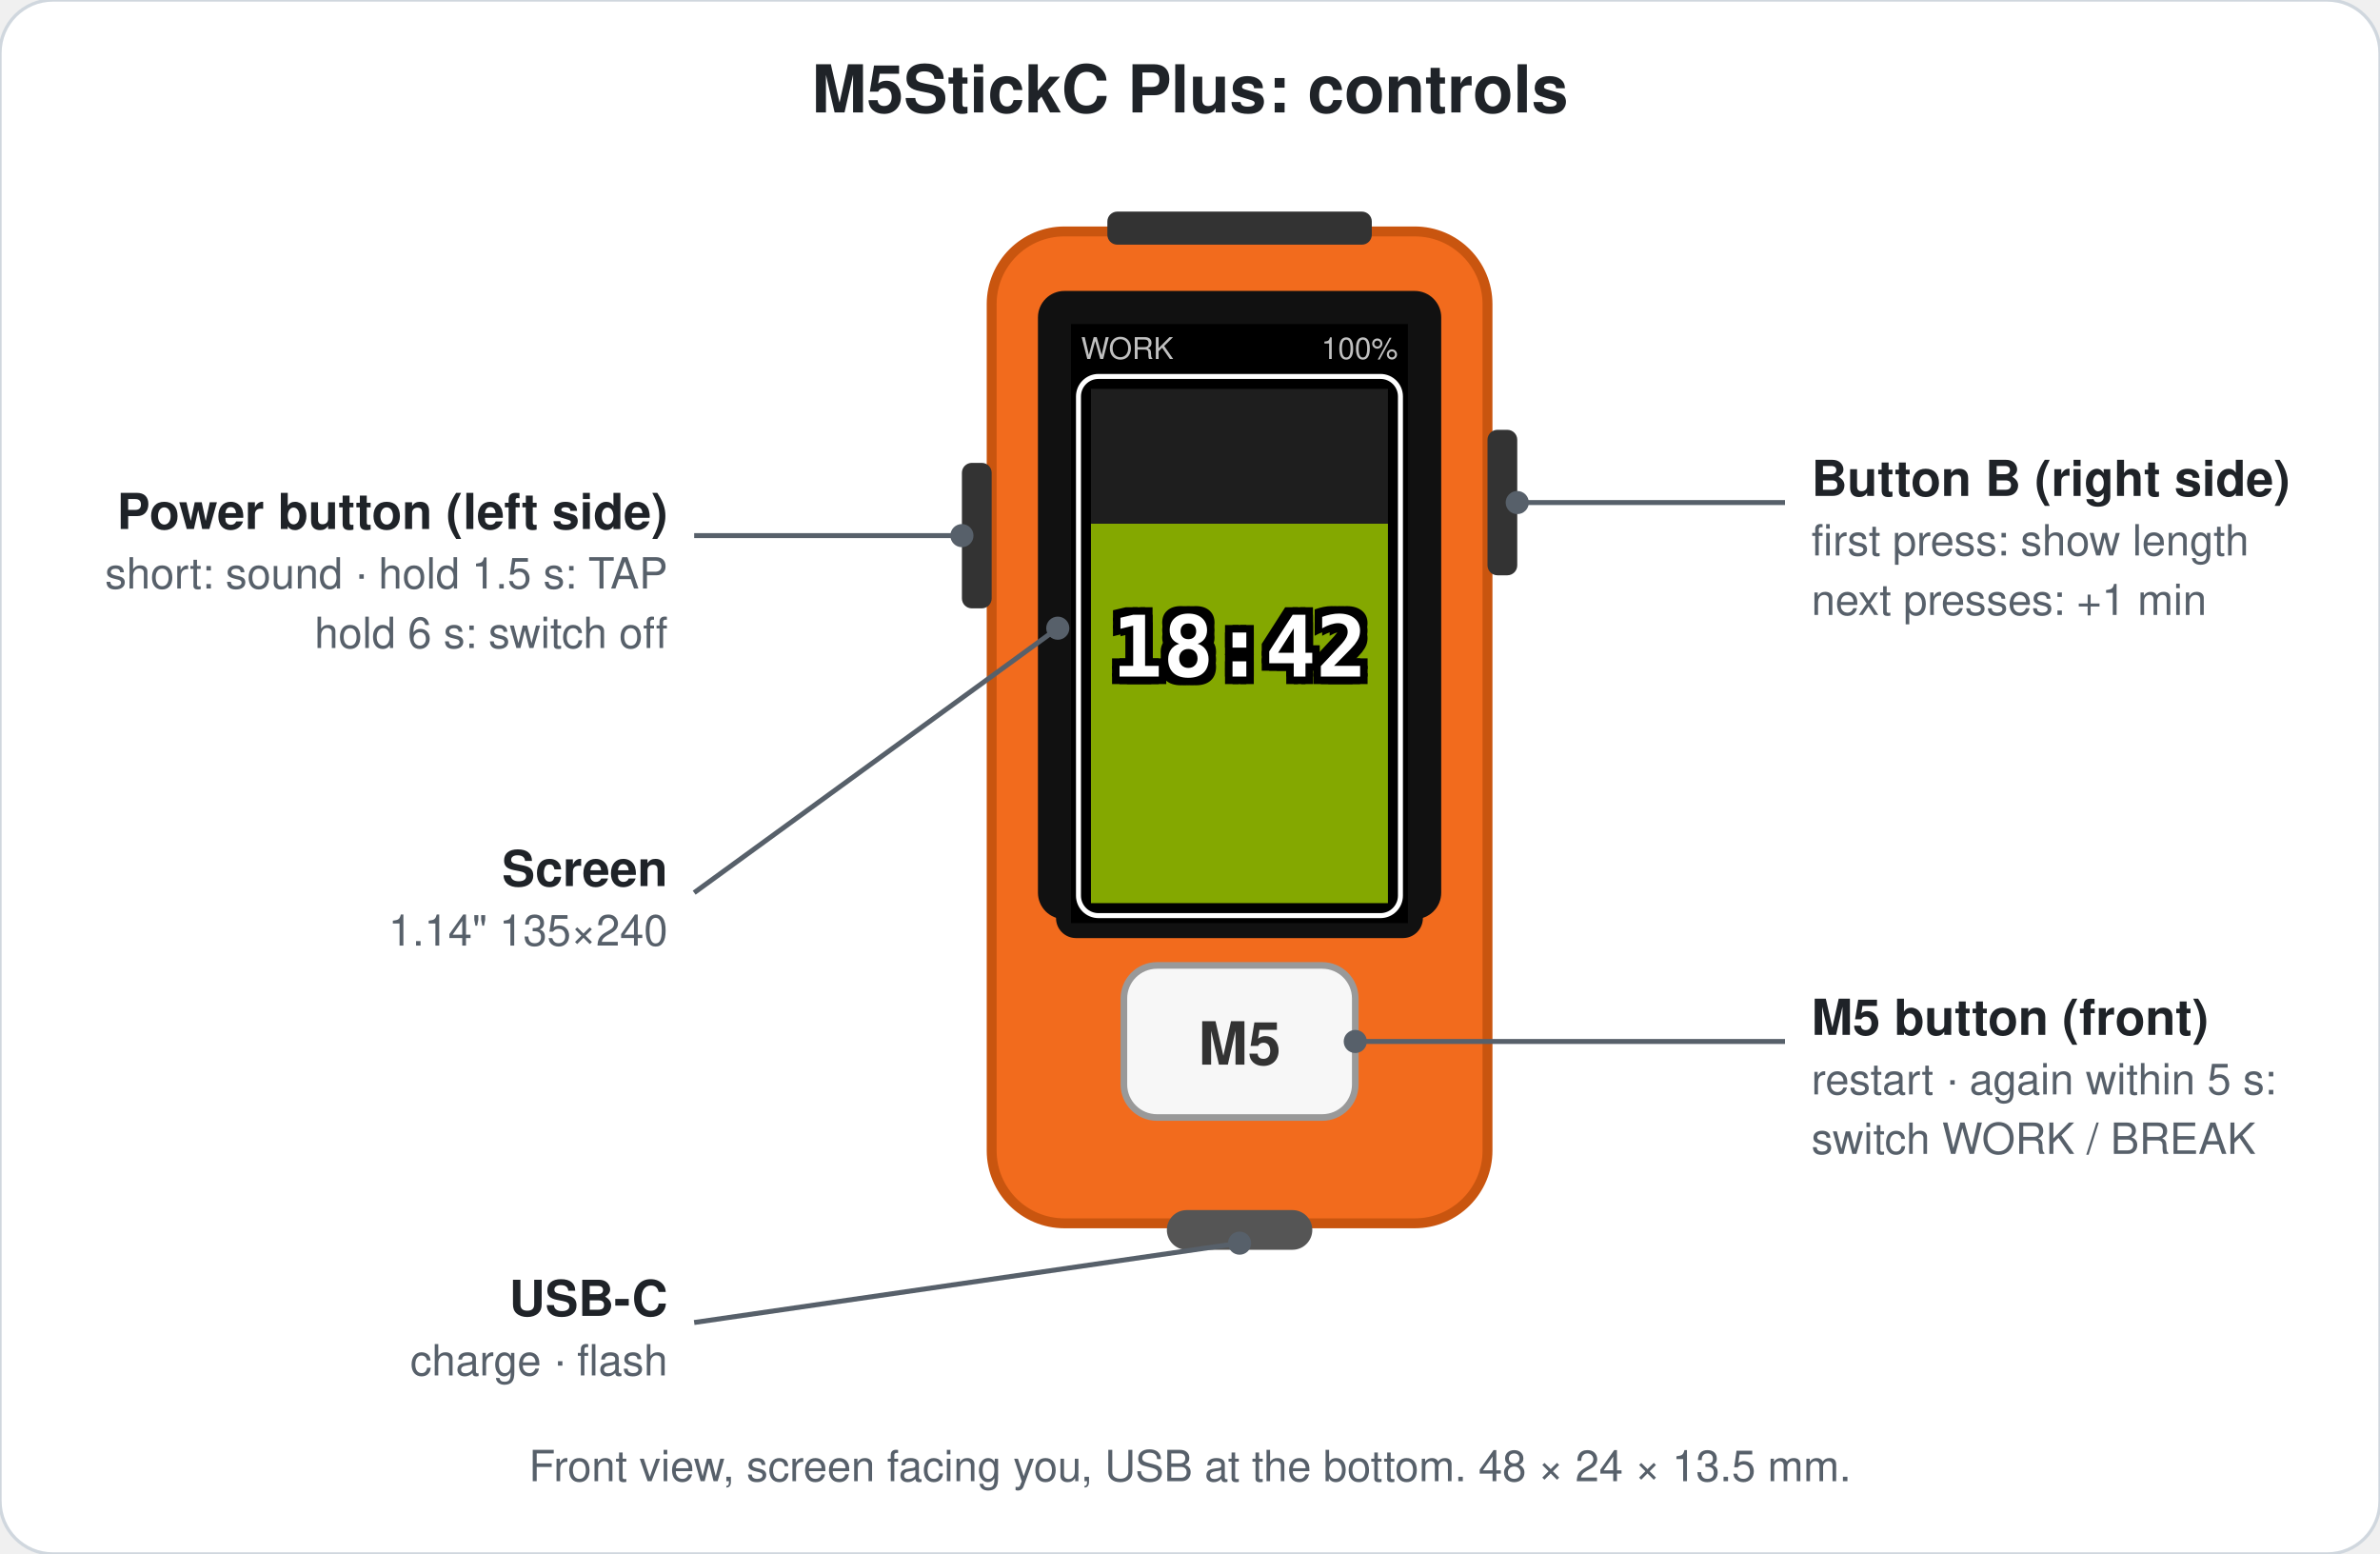
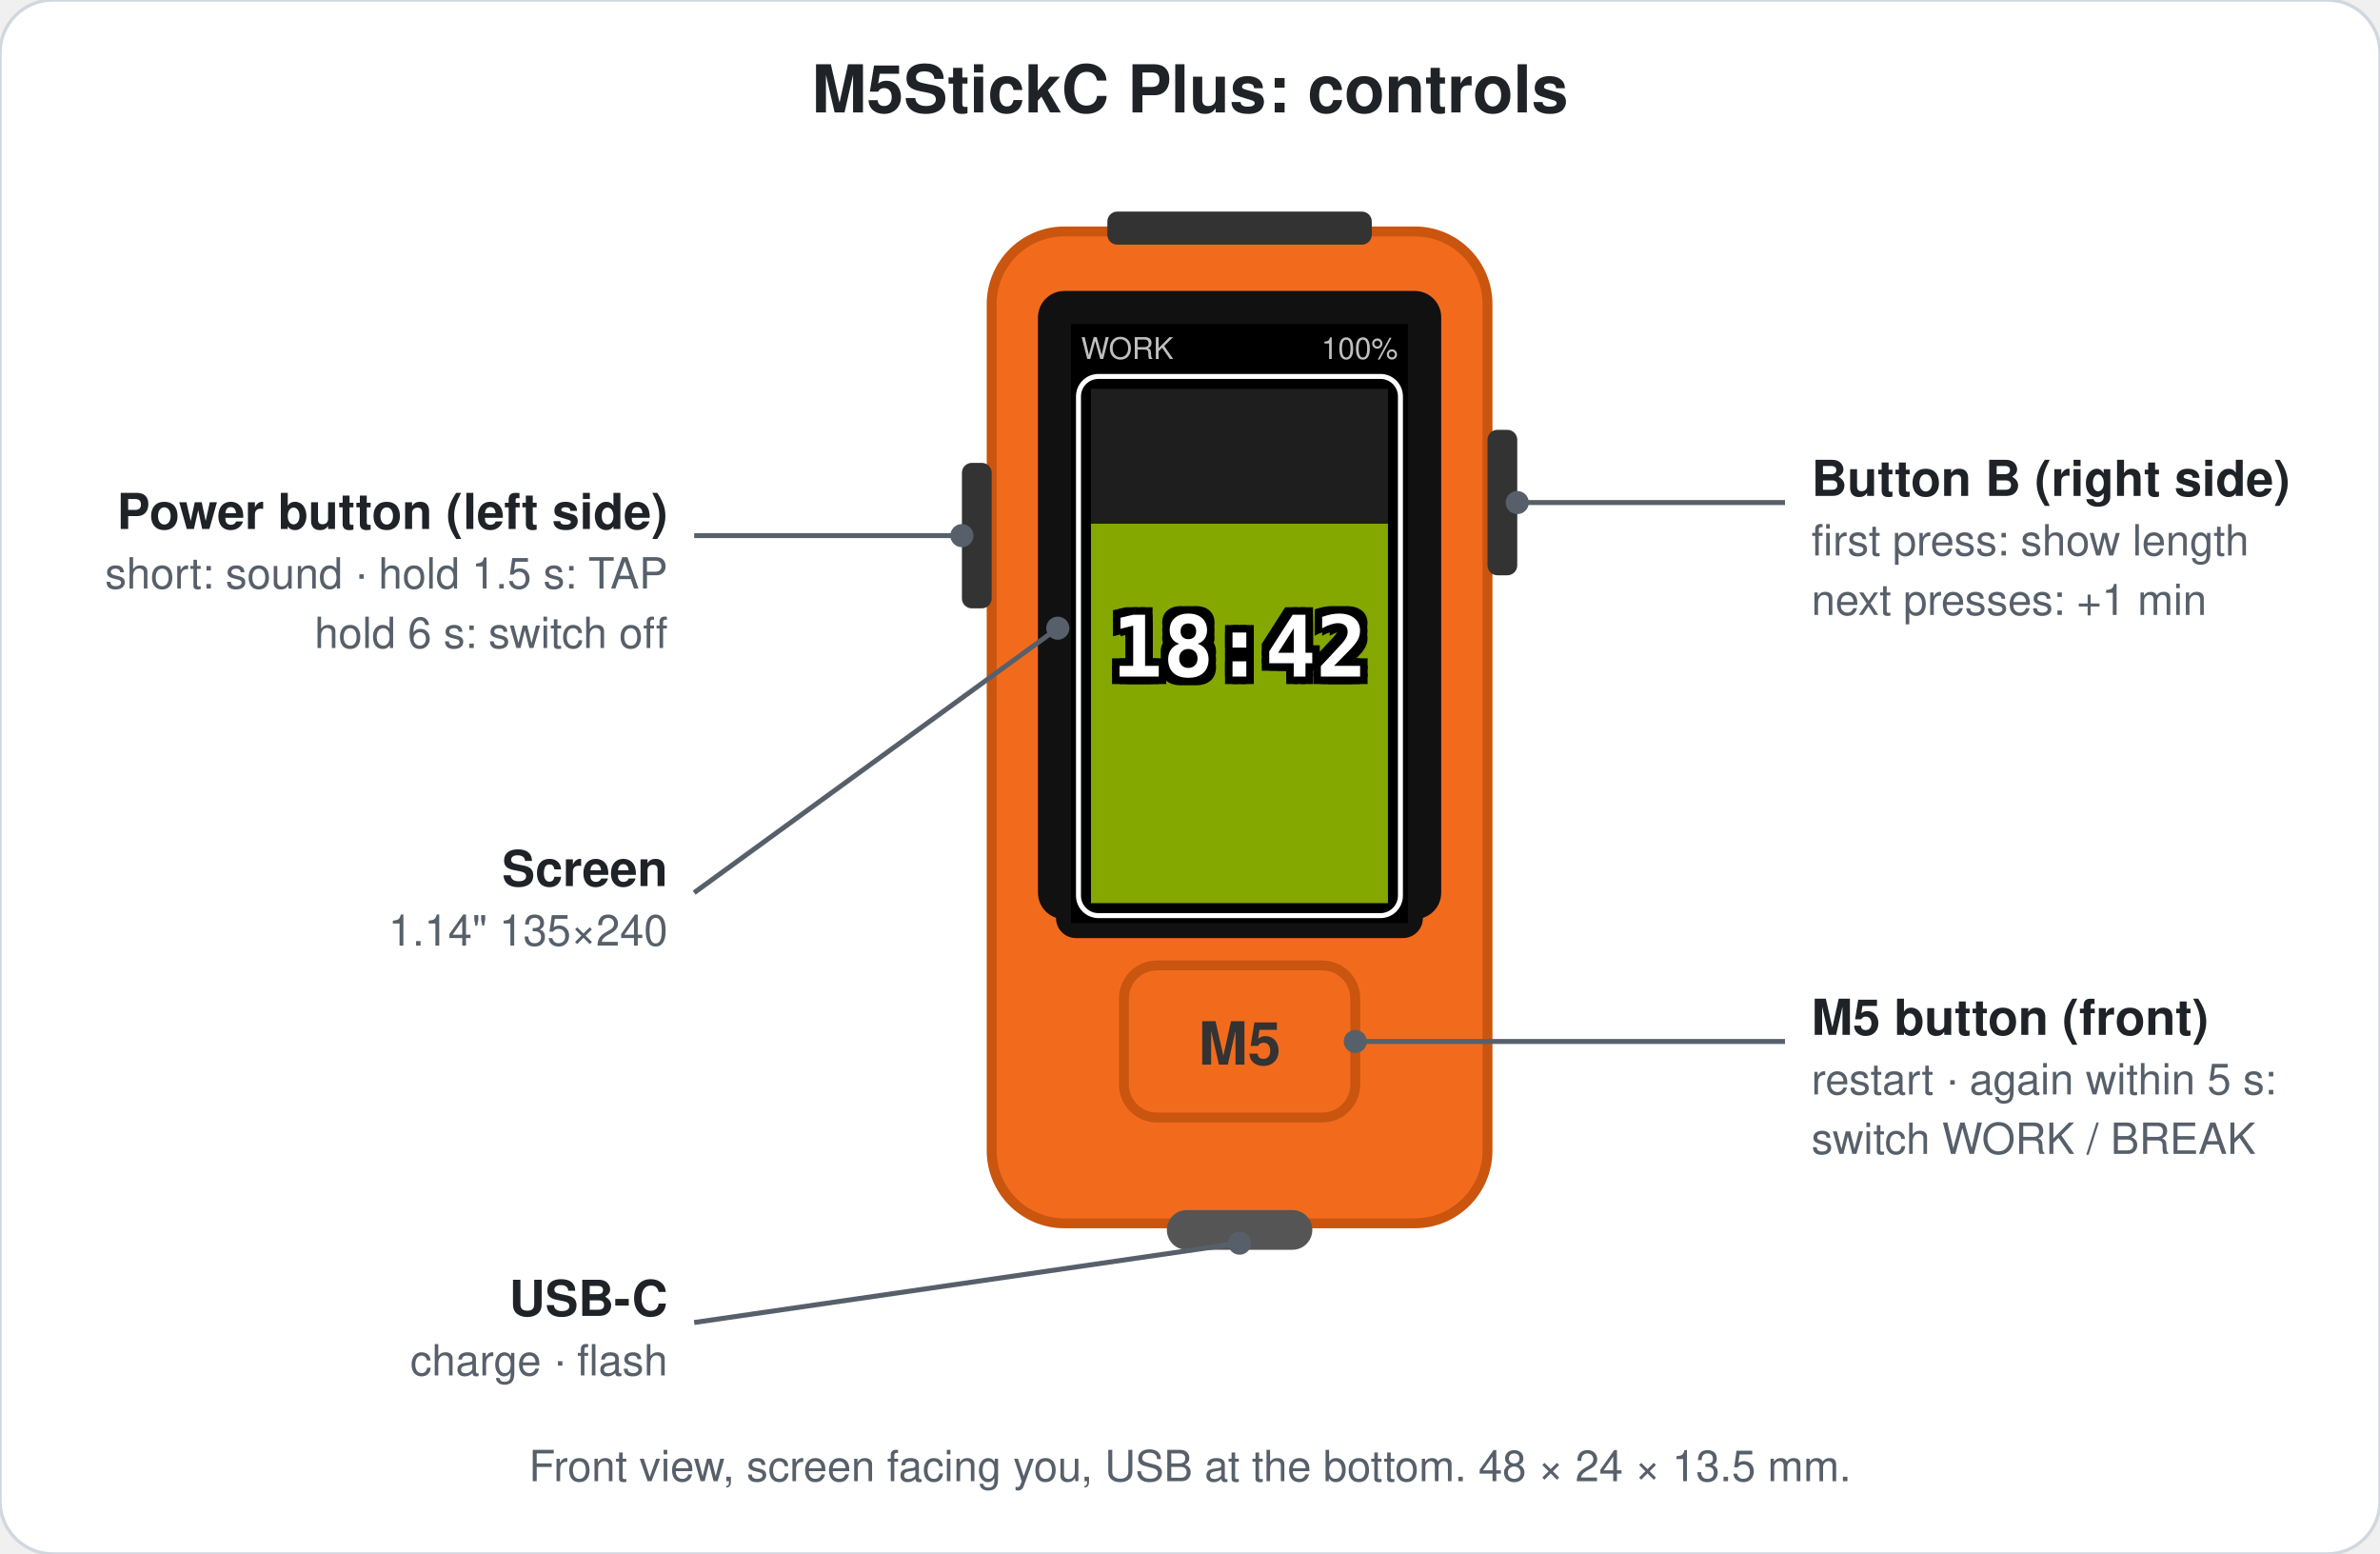
<svg xmlns="http://www.w3.org/2000/svg" width="720" height="470" viewBox="0 0 720 470">
  <rect width="720" height="470" rx="16" fill="#ffffff" stroke="#d0d7de" />
  <text x="360.0" y="34" text-anchor="middle" font-family="Helvetica, Arial, sans-serif" font-size="20" font-weight="700" fill="#1f2328">M5StickC Plus: controls</text>
  <rect x="300" y="70" width="150" height="300" rx="22" fill="#f26b1d" stroke="#c9550f" stroke-width="3" />
  <rect x="314" y="88" width="122" height="190" rx="8" fill="#111" />
  <g transform="translate(324,98) scale(0.755)">
    <rect x="-6" y="-6" width="147" height="252" rx="8" fill="#111" />
    <rect width="135" height="240" fill="#000" />
    <rect x="3" y="21" width="129" height="216" rx="8" fill="none" stroke="#fff" stroke-width="2" />
    <rect x="8" y="26" width="119" height="54" fill="#1e1e1e" />
    <rect x="8" y="80" width="119" height="152" fill="#84a800" />
    <text x="64.5" y="138.24" text-anchor="middle" font-family="Menlo, Consolas, monospace" font-size="34" font-weight="700" fill="#000">18:42</text>
    <text x="64.5" y="141.24" text-anchor="middle" font-family="Menlo, Consolas, monospace" font-size="34" font-weight="700" fill="#000">18:42</text>
    <text x="64.5" y="144.24" text-anchor="middle" font-family="Menlo, Consolas, monospace" font-size="34" font-weight="700" fill="#000">18:42</text>
    <text x="67.5" y="138.24" text-anchor="middle" font-family="Menlo, Consolas, monospace" font-size="34" font-weight="700" fill="#000">18:42</text>
    <text x="67.5" y="141.24" text-anchor="middle" font-family="Menlo, Consolas, monospace" font-size="34" font-weight="700" fill="#000">18:42</text>
    <text x="67.5" y="144.24" text-anchor="middle" font-family="Menlo, Consolas, monospace" font-size="34" font-weight="700" fill="#000">18:42</text>
    <text x="70.5" y="138.24" text-anchor="middle" font-family="Menlo, Consolas, monospace" font-size="34" font-weight="700" fill="#000">18:42</text>
    <text x="70.5" y="141.24" text-anchor="middle" font-family="Menlo, Consolas, monospace" font-size="34" font-weight="700" fill="#000">18:42</text>
    <text x="70.5" y="144.24" text-anchor="middle" font-family="Menlo, Consolas, monospace" font-size="34" font-weight="700" fill="#000">18:42</text>
    <text x="67.5" y="141.24" text-anchor="middle" font-family="Menlo, Consolas, monospace" font-size="34" font-weight="700" fill="#fff">18:42</text>
    <text x="4" y="14" font-family="Helvetica, Arial, sans-serif" font-size="12" fill="#c0c0c0">WORK</text>
    <text x="131" y="14" text-anchor="end" font-family="Helvetica, Arial, sans-serif" font-size="12" fill="#c0c0c0">100%</text>
  </g>
-   <rect x="340" y="292" width="70" height="46" rx="10" fill="#f7f7f7" stroke="#999" stroke-width="2" />
+   <rect x="340" y="292" width="70" height="46" rx="10" fill="#f26b1d" stroke="#c9550f" stroke-width="3" />
  <text x="375.0" y="322" text-anchor="middle" font-family="Helvetica, Arial, sans-serif" font-size="18" font-weight="700" fill="#333">M5</text>
  <rect x="291" y="140" width="9" height="44" rx="3" fill="#333" />
  <rect x="450" y="130" width="9" height="44" rx="3" fill="#333" />
  <rect x="353.0" y="366" width="44" height="12" rx="6" fill="#555" />
  <rect x="335.0" y="64" width="80" height="10" rx="3" fill="#333" />
  <line x1="291" y1="162" x2="210" y2="162" stroke="#57606a" stroke-width="1.5" />
  <circle cx="291" cy="162" r="3.5" fill="#57606a" />
  <text x="202" y="160" text-anchor="end" font-family="Helvetica, Arial, sans-serif" font-size="15" font-weight="700" fill="#1f2328">Power button (left side)</text>
  <text x="202" y="178" text-anchor="end" font-family="Helvetica, Arial, sans-serif" font-size="13" font-weight="400" fill="#57606a">short: sound · hold 1.5 s: TAP</text>
  <text x="202" y="196" text-anchor="end" font-family="Helvetica, Arial, sans-serif" font-size="13" font-weight="400" fill="#57606a">hold 6 s: switch off</text>
  <line x1="459" y1="152" x2="540" y2="152" stroke="#57606a" stroke-width="1.5" />
  <circle cx="459" cy="152" r="3.5" fill="#57606a" />
  <text x="548" y="150" text-anchor="start" font-family="Helvetica, Arial, sans-serif" font-size="15" font-weight="700" fill="#1f2328">Button B (right side)</text>
  <text x="548" y="168" text-anchor="start" font-family="Helvetica, Arial, sans-serif" font-size="13" font-weight="400" fill="#57606a">first press: show length</text>
  <text x="548" y="186" text-anchor="start" font-family="Helvetica, Arial, sans-serif" font-size="13" font-weight="400" fill="#57606a">next presses: +1 min</text>
  <line x1="410" y1="315" x2="540" y2="315" stroke="#57606a" stroke-width="1.5" />
  <circle cx="410" cy="315" r="3.5" fill="#57606a" />
  <text x="548" y="313" text-anchor="start" font-family="Helvetica, Arial, sans-serif" font-size="15" font-weight="700" fill="#1f2328">M5 button (front)</text>
  <text x="548" y="331" text-anchor="start" font-family="Helvetica, Arial, sans-serif" font-size="13" font-weight="400" fill="#57606a">restart · again within 5 s:</text>
  <text x="548" y="349" text-anchor="start" font-family="Helvetica, Arial, sans-serif" font-size="13" font-weight="400" fill="#57606a">switch WORK / BREAK</text>
  <line x1="320" y1="190" x2="210" y2="270" stroke="#57606a" stroke-width="1.5" />
  <circle cx="320" cy="190" r="3.5" fill="#57606a" />
  <text x="202" y="268" text-anchor="end" font-family="Helvetica, Arial, sans-serif" font-size="15" font-weight="700" fill="#1f2328">Screen</text>
  <text x="202" y="286" text-anchor="end" font-family="Helvetica, Arial, sans-serif" font-size="13" font-weight="400" fill="#57606a">1.14" 135×240</text>
  <line x1="375.0" y1="376" x2="210" y2="400" stroke="#57606a" stroke-width="1.5" />
  <circle cx="375.0" cy="376" r="3.5" fill="#57606a" />
  <text x="202" y="398" text-anchor="end" font-family="Helvetica, Arial, sans-serif" font-size="15" font-weight="700" fill="#1f2328">USB-C</text>
  <text x="202" y="416" text-anchor="end" font-family="Helvetica, Arial, sans-serif" font-size="13" font-weight="400" fill="#57606a">charge · flash</text>
  <text x="360.0" y="448" text-anchor="middle" font-family="Helvetica, Arial, sans-serif" font-size="13" font-weight="400" fill="#57606a">Front view, screen facing you, USB at the bottom. 48 × 24 × 13.5 mm.</text>
</svg>
